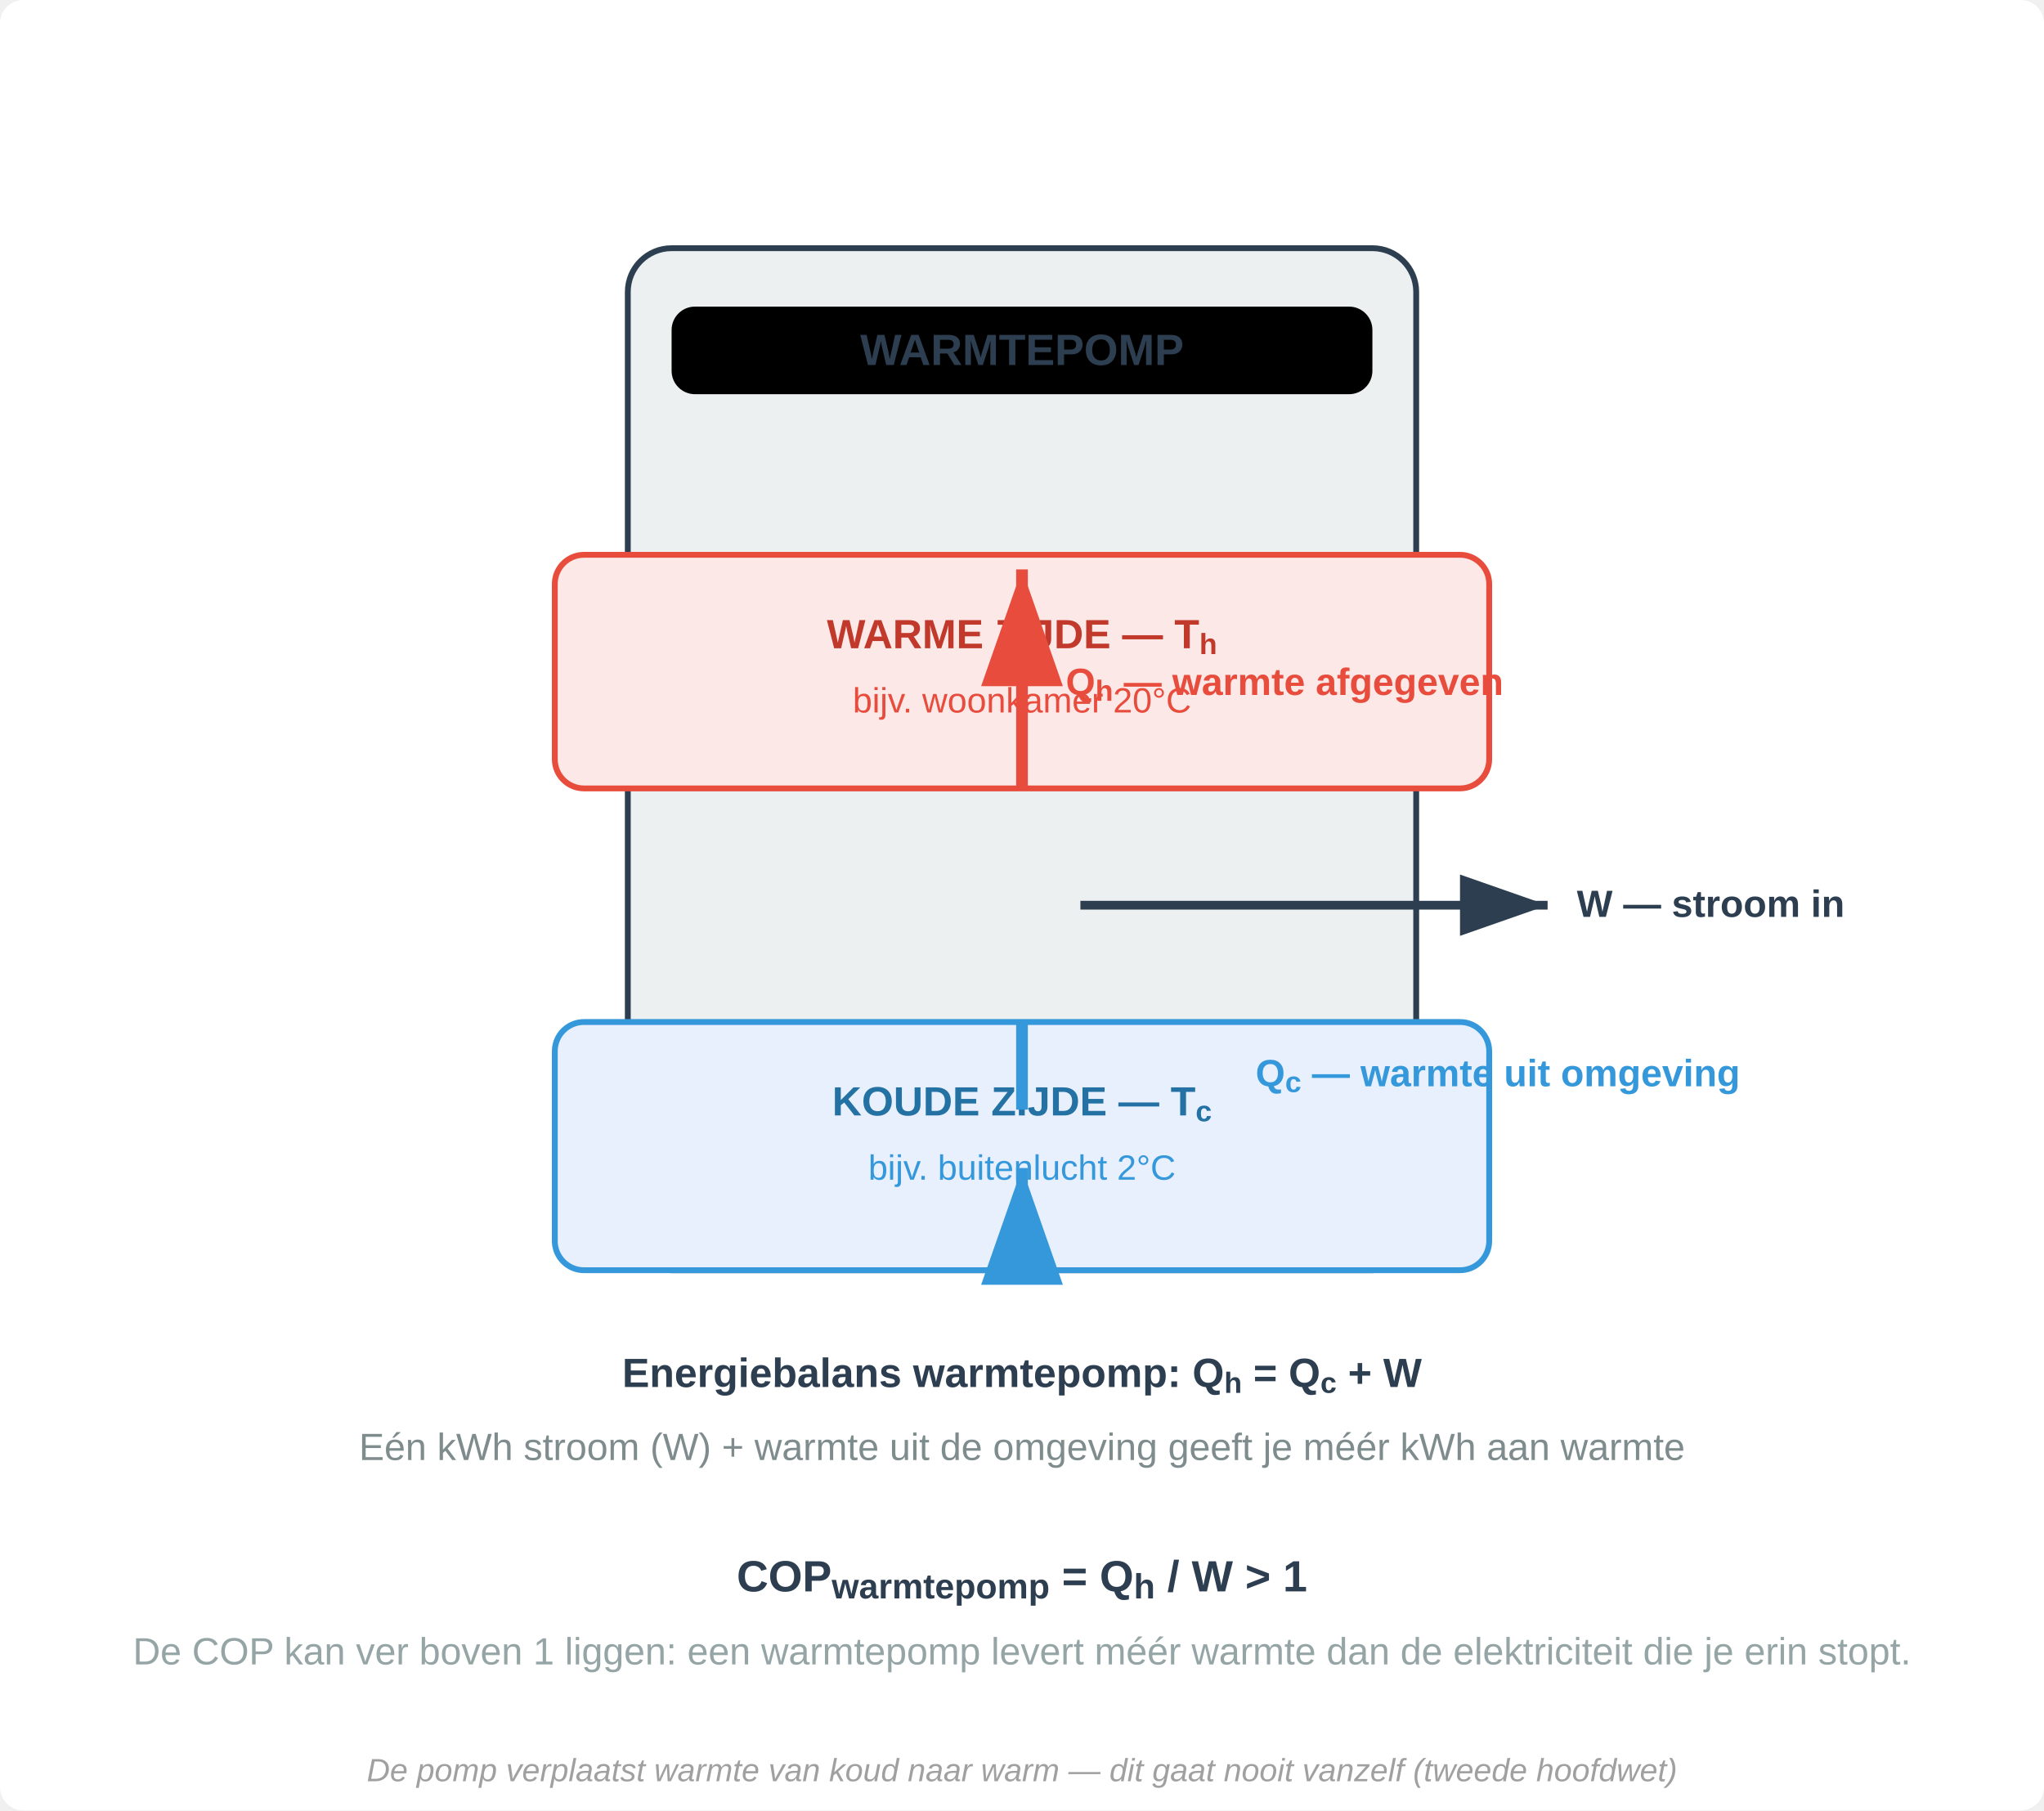
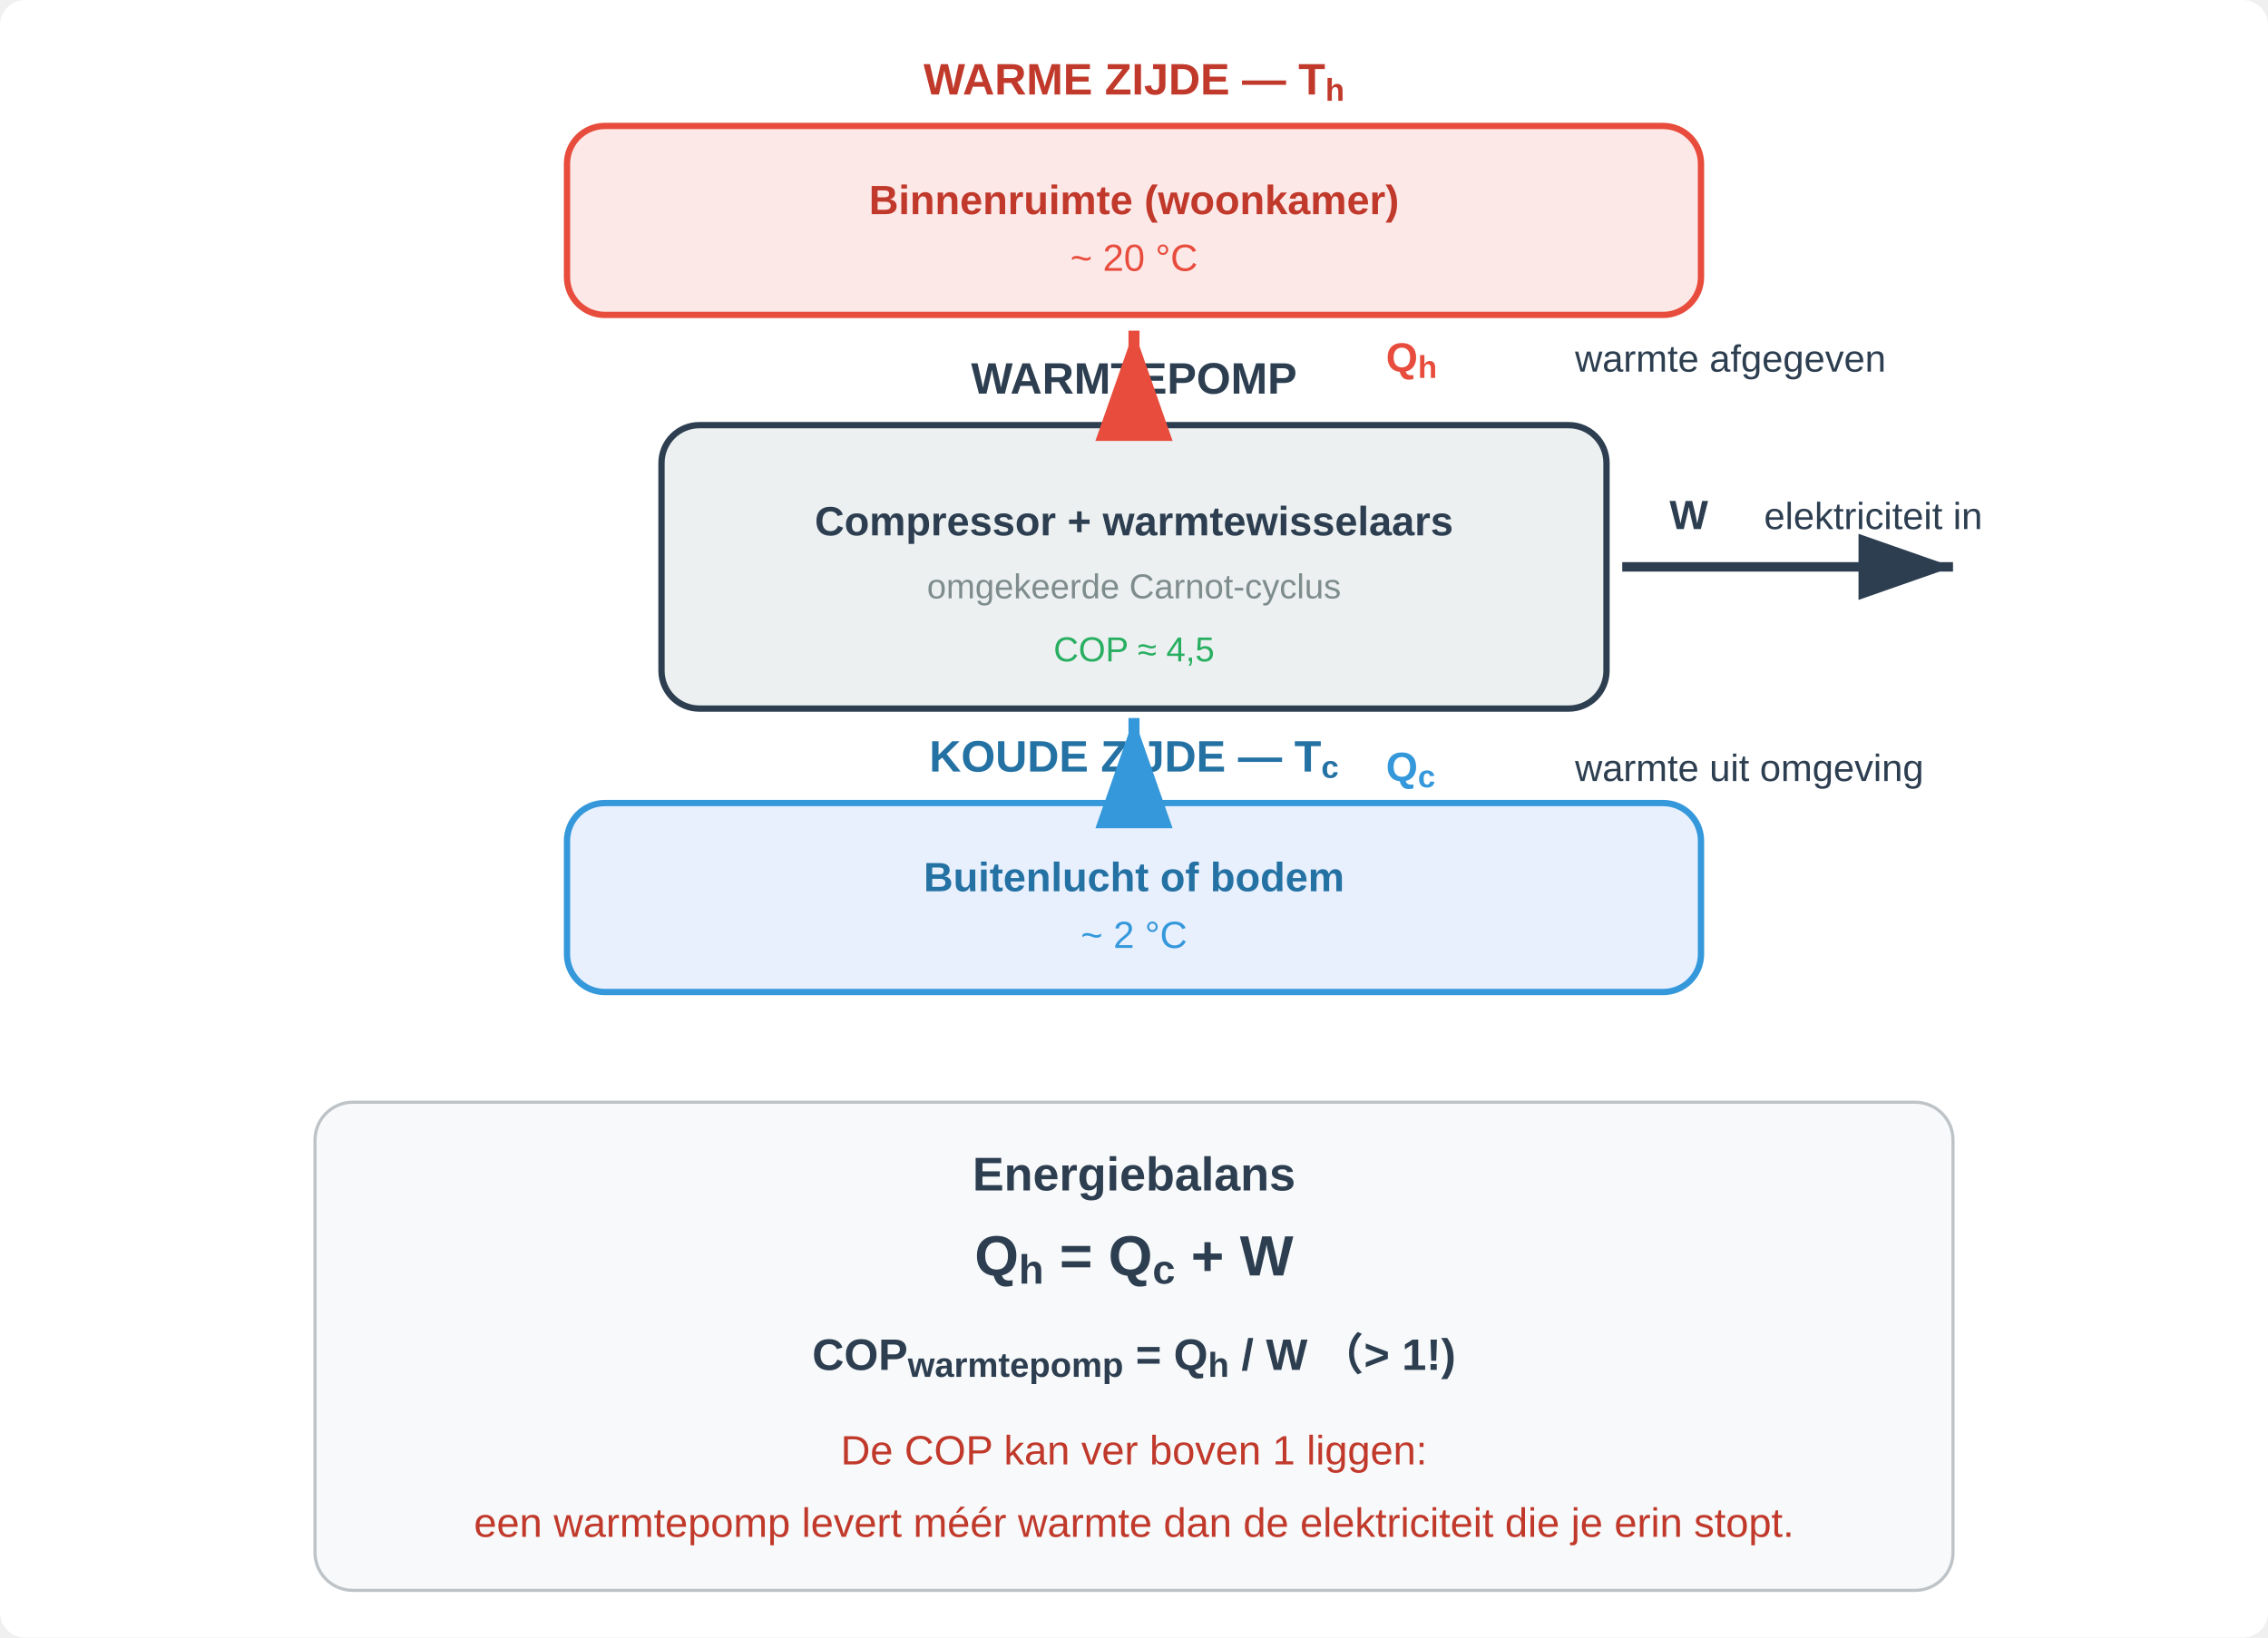
- <svg xmlns="http://www.w3.org/2000/svg" viewBox="0 0 700 620" width="700" height="620">
+ <svg xmlns="http://www.w3.org/2000/svg" viewBox="0 0 720 520" width="720" height="520">
  <defs>
-     <marker id="arrQhBlue" markerWidth="10" markerHeight="7" refX="10" refY="3.5" orient="auto">
+     <marker id="aQh" markerWidth="10" markerHeight="7" refX="10" refY="3.5" orient="auto">
      <polygon points="0 0, 10 3.5, 0 7" fill="#e74c3c" />
    </marker>
-     <marker id="arrQcBlue" markerWidth="10" markerHeight="7" refX="10" refY="3.5" orient="auto">
+     <marker id="aQc" markerWidth="10" markerHeight="7" refX="10" refY="3.5" orient="auto">
      <polygon points="0 0, 10 3.5, 0 7" fill="#3498db" />
    </marker>
-     <marker id="arrW" markerWidth="10" markerHeight="7" refX="10" refY="3.5" orient="auto">
+     <marker id="aW" markerWidth="10" markerHeight="7" refX="10" refY="3.5" orient="auto">
      <polygon points="0 0, 10 3.5, 0 7" fill="#2c3e50" />
    </marker>
  </defs>
-   <rect width="700" height="620" fill="#ffffff" rx="8" />
-   <rect x="215" y="85" width="270" height="350" rx="15" fill="#ecf0f1" stroke="#2c3e50" stroke-width="2" />
-   <rect x="230" y="105" width="240" height="30" fill="#3498db2080" rx="8" />
-   <text x="350" y="125" text-anchor="middle" font-family="Arial, sans-serif" font-size="15" font-weight="bold" fill="#2c3e50">WARMTEPOMP</text>
-   <rect x="190" y="190" width="320" height="80" rx="10" fill="#fde8e8" stroke="#e74c3c" stroke-width="2" />
-   <text x="350" y="222" text-anchor="middle" font-family="Arial, sans-serif" font-size="14" font-weight="bold" fill="#c0392b">WARME ZIJDE — T<tspan baseline-shift="sub" font-size="10">h</tspan>
+   <rect width="720" height="520" fill="#ffffff" rx="8" />
+   <text x="360" y="30" text-anchor="middle" font-family="Arial, sans-serif" font-size="14" font-weight="bold" fill="#c0392b">WARME ZIJDE — T<tspan baseline-shift="sub" font-size="10">h</tspan>
  </text>
-   <text x="350" y="244" text-anchor="middle" font-family="Arial, sans-serif" font-size="12" fill="#e74c3c">bijv. woonkamer 20°C</text>
-   <line x1="350" y1="270" x2="350" y2="195" stroke="#e74c3c" stroke-width="4" marker-end="url(#arrQhBlue)" />
-   <text x="365" y="238" font-family="Arial, sans-serif" font-size="13" font-weight="bold" fill="#e74c3c">Q<tspan baseline-shift="sub" font-size="10">h</tspan> — warmte afgegeven</text>
-   <line x1="370" y1="310" x2="530" y2="310" stroke="#2c3e50" stroke-width="3" marker-end="url(#arrW)" />
-   <text x="540" y="314" font-family="Arial, sans-serif" font-size="13" font-weight="bold" fill="#2c3e50">W — stroom in</text>
-   <rect x="190" y="350" width="320" height="85" rx="10" fill="#e8f0fe" stroke="#3498db" stroke-width="2" />
-   <text x="350" y="382" text-anchor="middle" font-family="Arial, sans-serif" font-size="14" font-weight="bold" fill="#2471a3">KOUDE ZIJDE — T<tspan baseline-shift="sub" font-size="10">c</tspan>
+   <rect x="180" y="40" width="360" height="60" rx="12" fill="#fde8e8" stroke="#e74c3c" stroke-width="2" />
+   <text x="360" y="68" text-anchor="middle" font-family="Arial, sans-serif" font-size="13" font-weight="bold" fill="#c0392b">Binnenruimte (woonkamer)</text>
+   <text x="360" y="86" text-anchor="middle" font-family="Arial, sans-serif" font-size="12" fill="#e74c3c">~ 20 °C</text>
+   <text x="360" y="125" text-anchor="middle" font-family="Arial, sans-serif" font-size="14" font-weight="bold" fill="#2c3e50">WARMTEPOMP</text>
+   <rect x="210" y="135" width="300" height="90" rx="12" fill="#ecf0f1" stroke="#2c3e50" stroke-width="2" />
+   <text x="360" y="170" text-anchor="middle" font-family="Arial, sans-serif" font-size="13" font-weight="bold" fill="#2c3e50">Compressor + warmtewisselaars</text>
+   <text x="360" y="190" text-anchor="middle" font-family="Arial, sans-serif" font-size="11" fill="#7f8c8d">omgekeerde Carnot-cyclus</text>
+   <text x="360" y="210" text-anchor="middle" font-family="Arial, sans-serif" font-size="11" fill="#27ae60">COP ≈ 4,5</text>
+   <text x="360" y="245" text-anchor="middle" font-family="Arial, sans-serif" font-size="14" font-weight="bold" fill="#2471a3">KOUDE ZIJDE — T<tspan baseline-shift="sub" font-size="10">c</tspan>
  </text>
-   <text x="350" y="404" text-anchor="middle" font-family="Arial, sans-serif" font-size="12" fill="#3498db">bijv. buitenlucht 2°C</text>
-   <line x1="350" y1="350" x2="350" y2="380" stroke="#3498db" stroke-width="4" />
-   <text x="430" y="372" font-family="Arial, sans-serif" font-size="13" font-weight="bold" fill="#3498db">Q<tspan baseline-shift="sub" font-size="10">c</tspan> — warmte uit omgeving</text>
-   <text x="350" y="475" text-anchor="middle" font-family="Arial, sans-serif" font-size="14" font-weight="bold" fill="#2c3e50">Energiebalans warmtepomp: Q<tspan baseline-shift="sub" font-size="10">h</tspan> = Q<tspan baseline-shift="sub" font-size="10">c</tspan> + W</text>
-   <text x="350" y="500" text-anchor="middle" font-family="Arial, sans-serif" font-size="13" fill="#7f8c8d">Eén kWh stroom (W) + warmte uit de omgeving geeft je méér kWh aan warmte</text>
-   <text x="350" y="545" text-anchor="middle" font-family="Arial, sans-serif" font-size="15" font-weight="bold" fill="#2c3e50">COP<tspan baseline-shift="sub" font-size="12">warmtepomp</tspan> = Q<tspan baseline-shift="sub" font-size="12">h</tspan> / W &gt; 1</text>
-   <text x="350" y="570" text-anchor="middle" font-family="Arial, sans-serif" font-size="13" fill="#95a5a6">De COP kan ver boven 1 liggen: een warmtepomp levert méér warmte dan de elektriciteit die je erin stopt.</text>
-   <line x1="350" y1="435" x2="350" y2="400" stroke="#3498db" stroke-width="4" marker-end="url(#arrQcBlue)" />
-   <text x="350" y="610" text-anchor="middle" font-family="Arial, sans-serif" font-size="11" fill="#a0a0a0" font-style="italic">De pomp verplaatst warmte van koud naar warm — dit gaat nooit vanzelf (tweede hoofdwet)</text>
+   <rect x="180" y="255" width="360" height="60" rx="12" fill="#e8f0fe" stroke="#3498db" stroke-width="2" />
+   <text x="360" y="283" text-anchor="middle" font-family="Arial, sans-serif" font-size="13" font-weight="bold" fill="#2471a3">Buitenlucht of bodem</text>
+   <text x="360" y="301" text-anchor="middle" font-family="Arial, sans-serif" font-size="12" fill="#3498db">~ 2 °C</text>
+   <line x1="360" y1="255" x2="360" y2="228" stroke="#3498db" stroke-width="3.5" marker-end="url(#aQc)" />
+   <line x1="360" y1="135" x2="360" y2="105" stroke="#e74c3c" stroke-width="3.5" marker-end="url(#aQh)" />
+   <text x="440" y="118" font-family="Arial, sans-serif" font-size="13" font-weight="bold" fill="#e74c3c">Q<tspan baseline-shift="sub" font-size="10">h</tspan>
+   </text>
+   <text x="500" y="118" font-family="Arial, sans-serif" font-size="12" fill="#2c3e50">warmte afgegeven</text>
+   <text x="440" y="248" font-family="Arial, sans-serif" font-size="13" font-weight="bold" fill="#3498db">Q<tspan baseline-shift="sub" font-size="10">c</tspan>
+   </text>
+   <text x="500" y="248" font-family="Arial, sans-serif" font-size="12" fill="#2c3e50">warmte uit omgeving</text>
+   <line x1="515" y1="180" x2="620" y2="180" stroke="#2c3e50" stroke-width="3" marker-end="url(#aW)" />
+   <text x="530" y="168" font-family="Arial, sans-serif" font-size="13" font-weight="bold" fill="#2c3e50">W</text>
+   <text x="560" y="168" font-family="Arial, sans-serif" font-size="12" fill="#2c3e50">elektriciteit in</text>
+   <rect x="100" y="350" width="520" height="155" rx="12" fill="#f8f9fa" stroke="#bdc3c7" stroke-width="1" />
+   <text x="360" y="378" text-anchor="middle" font-family="Arial, sans-serif" font-size="15" font-weight="bold" fill="#2c3e50">Energiebalans</text>
+   <text x="360" y="405" text-anchor="middle" font-family="Arial, sans-serif" font-size="18" font-weight="bold" fill="#2c3e50">Q<tspan baseline-shift="sub" font-size="13">h</tspan> = Q<tspan baseline-shift="sub" font-size="13">c</tspan> + W</text>
+   <text x="360" y="435" text-anchor="middle" font-family="Arial, sans-serif" font-size="14" font-weight="bold" fill="#2c3e50">COP<tspan baseline-shift="sub" font-size="11">warmtepomp</tspan> = Q<tspan baseline-shift="sub" font-size="11">h</tspan> / W  （&gt; 1!)</text>
+   <text x="360" y="465" text-anchor="middle" font-family="Arial, sans-serif" font-size="13" fill="#c0392b">De COP kan ver boven 1 liggen:</text>
+   <text x="360" y="488" text-anchor="middle" font-family="Arial, sans-serif" font-size="13" fill="#c0392b">een warmtepomp levert méér warmte dan de elektriciteit die je erin stopt.</text>
</svg>
